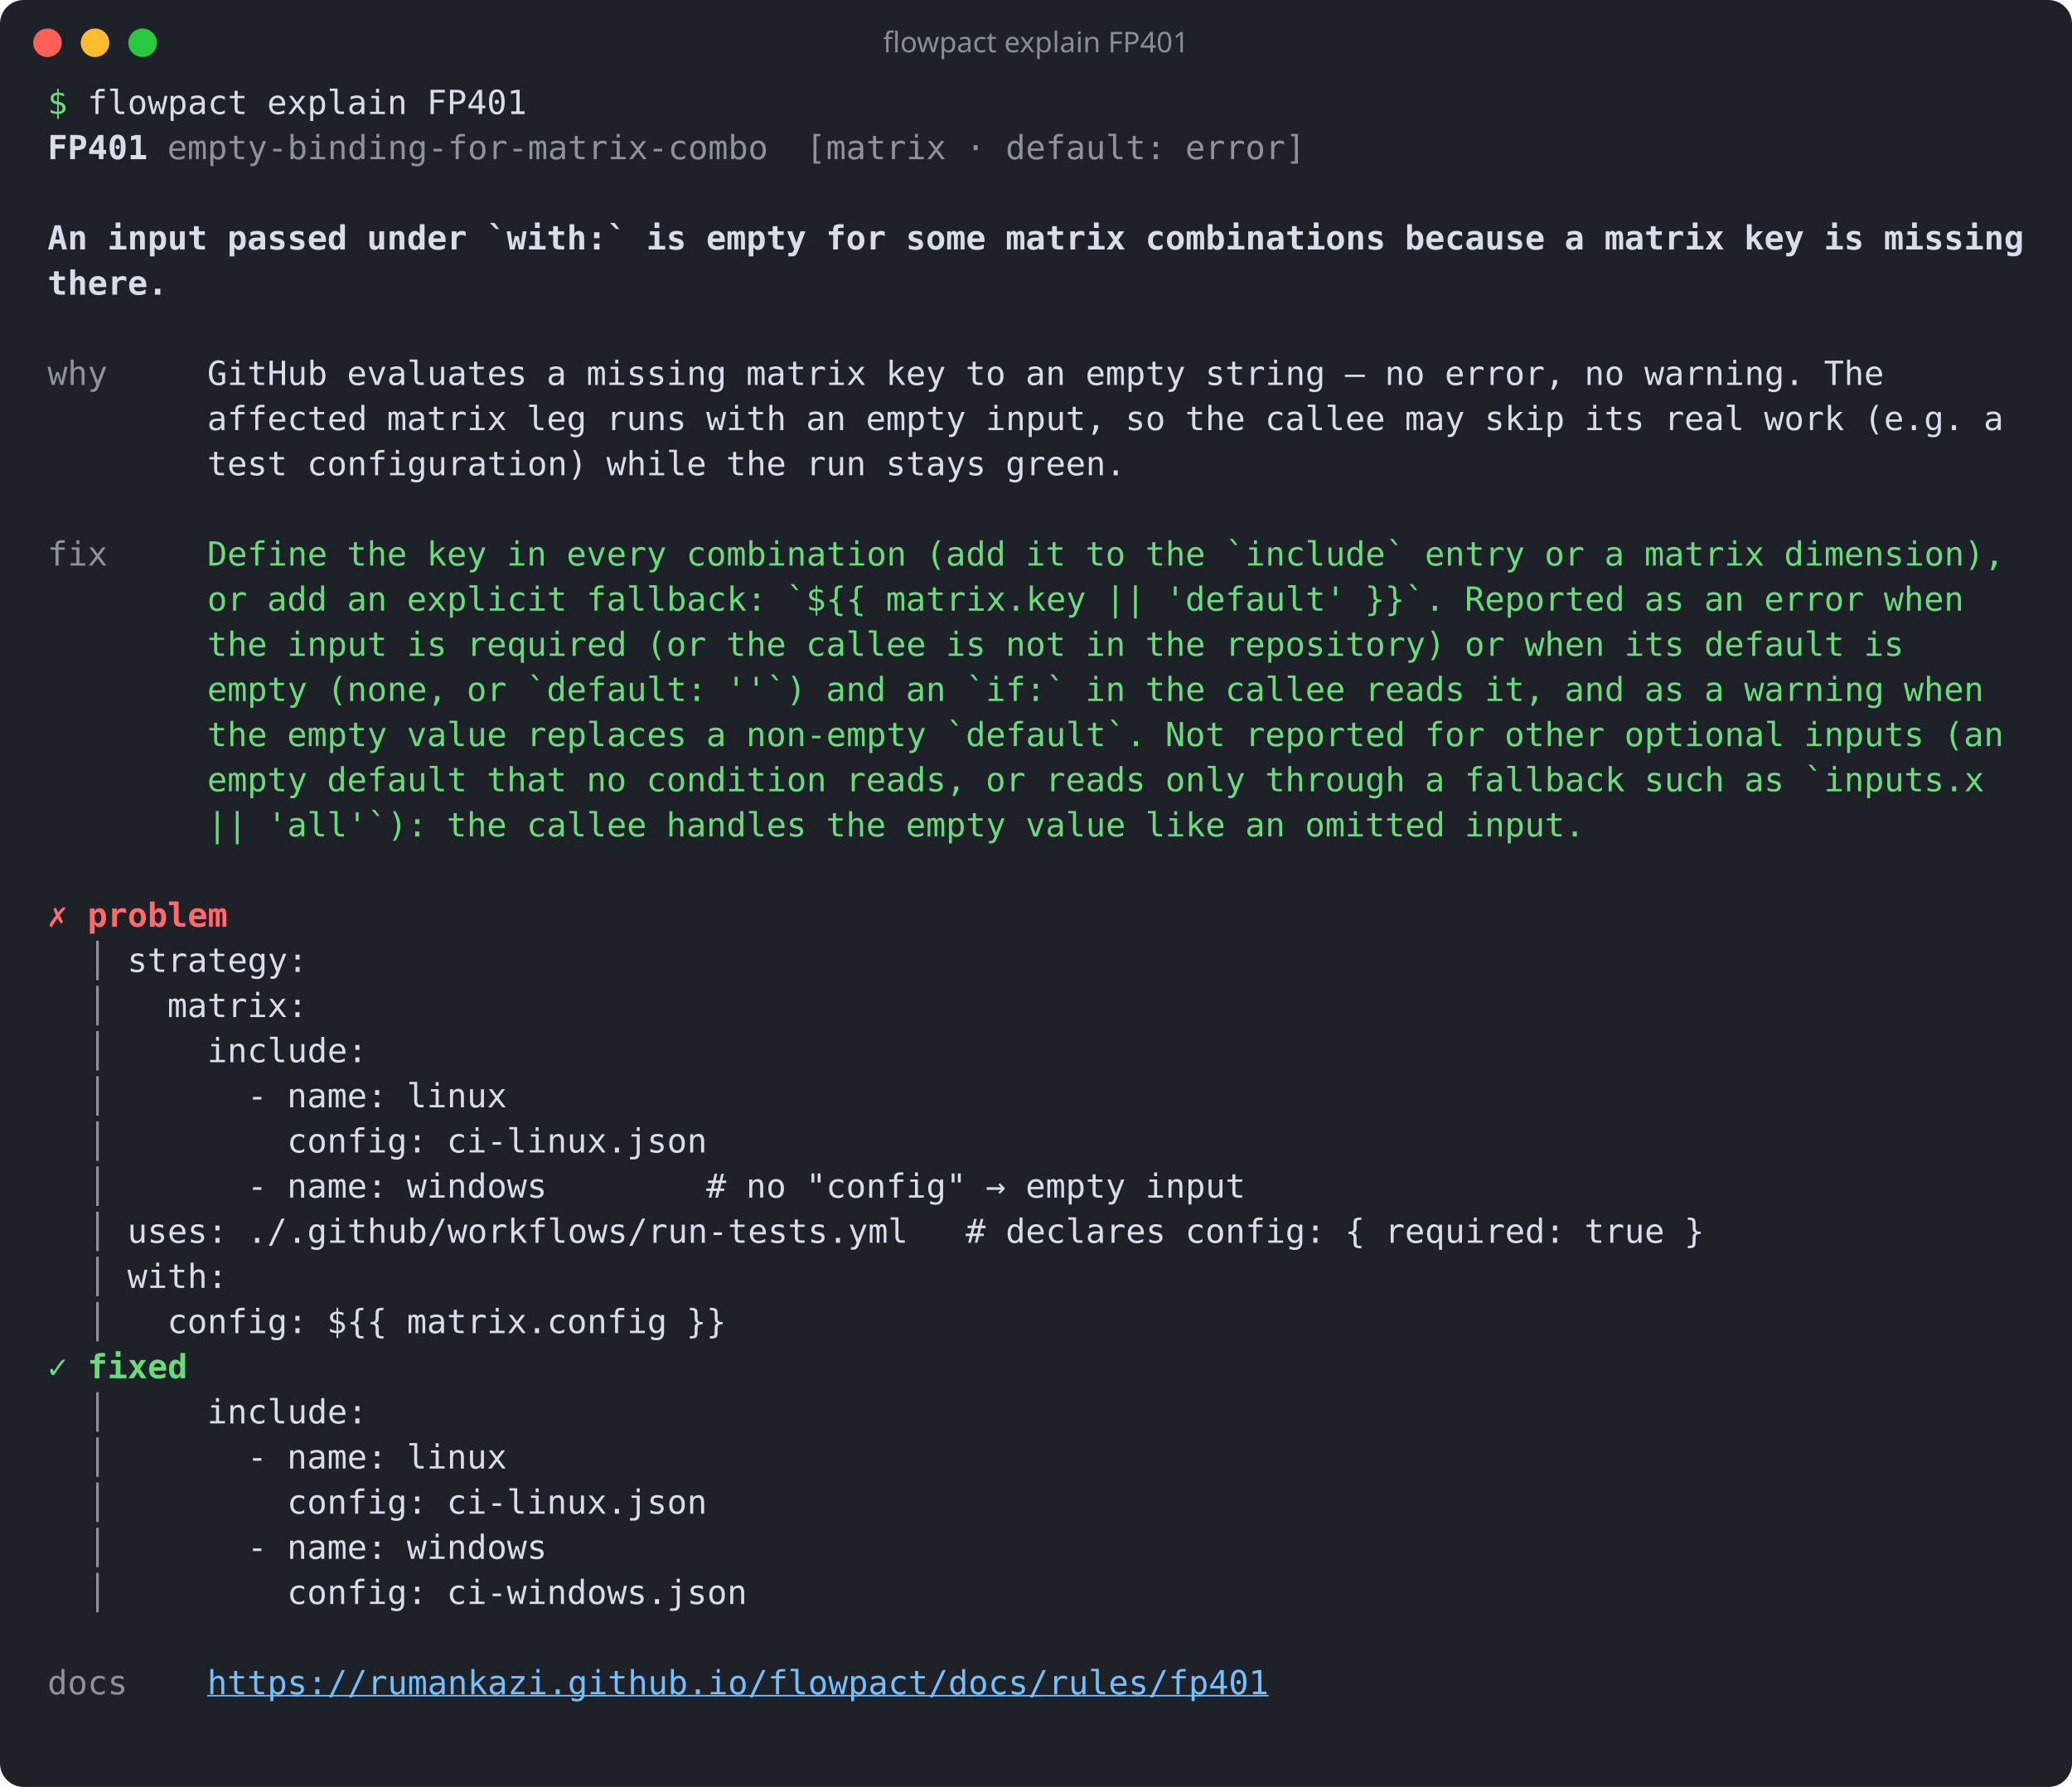
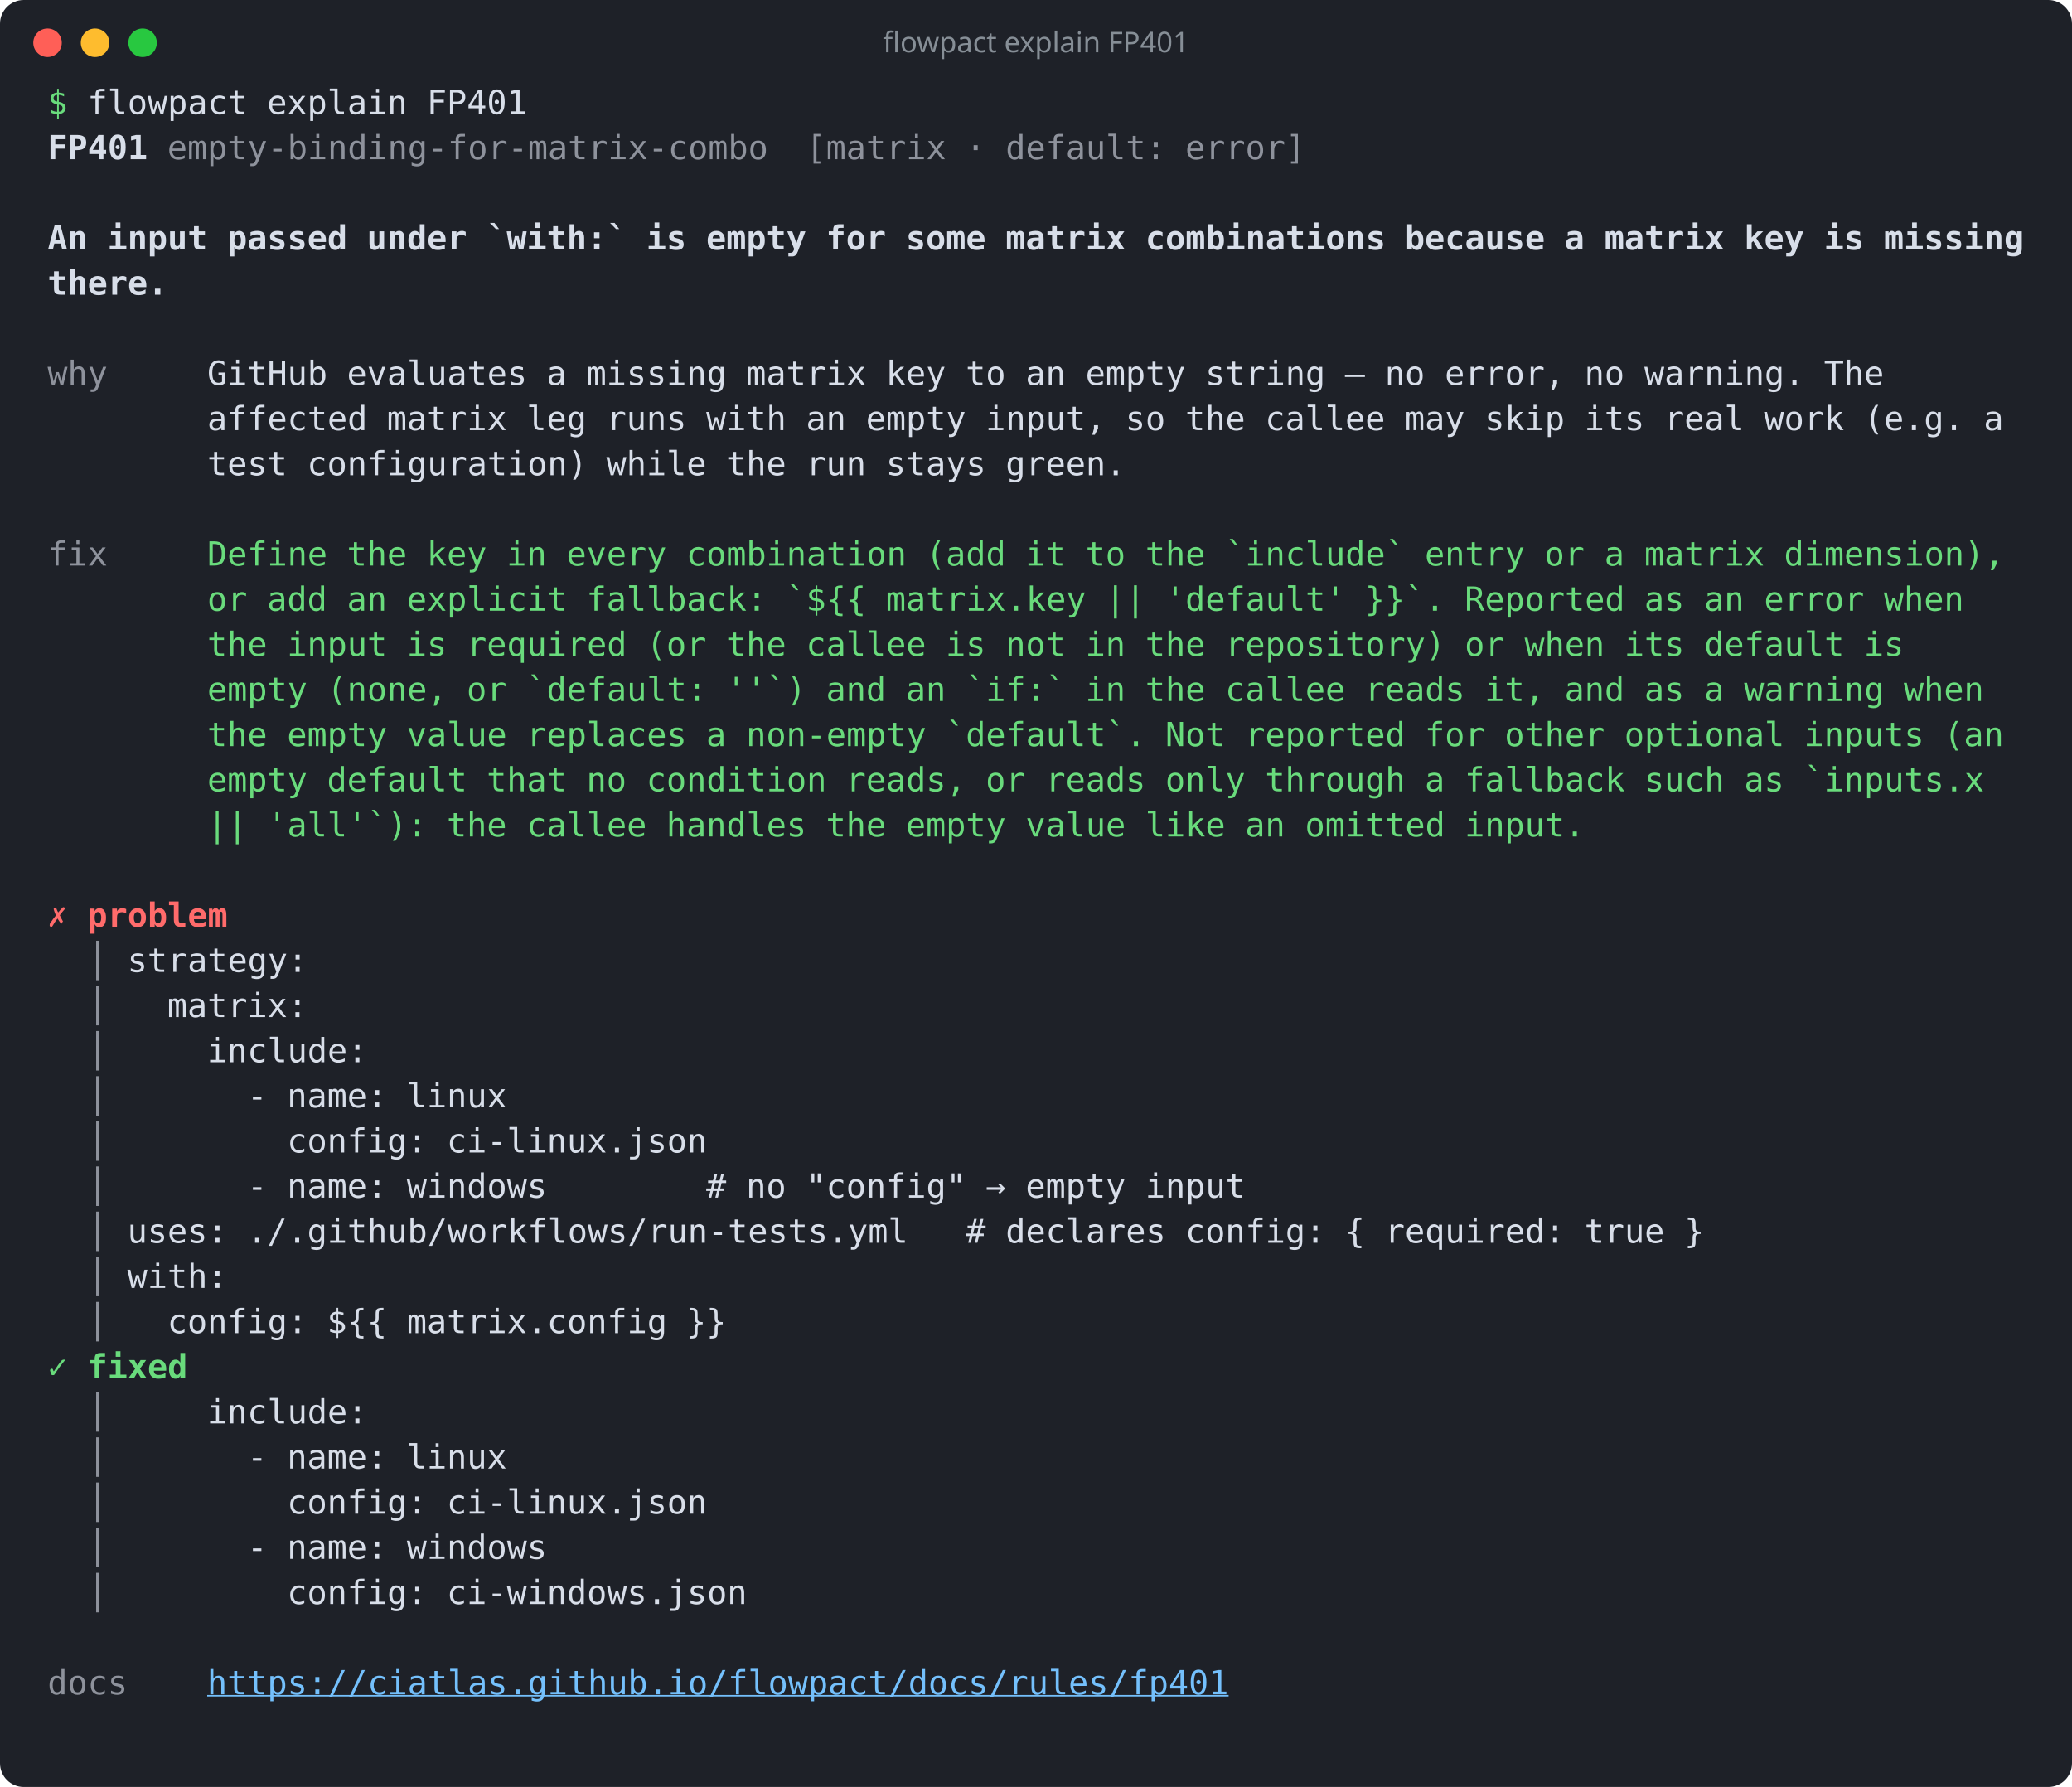
<svg xmlns="http://www.w3.org/2000/svg" width="872" height="752" viewBox="0 0 872 752" role="img" aria-label="flowpact explain FP401">
  <rect width="100%" height="100%" rx="10" fill="#1e2128" />
  <circle cx="20" cy="18" r="6" fill="#ff5f57" />
  <circle cx="40" cy="18" r="6" fill="#febc2e" />
  <circle cx="60" cy="18" r="6" fill="#28c840" />
  <text x="436" y="22" fill="#868e96" font-family="ui-sans-serif,system-ui,sans-serif" font-size="12" text-anchor="middle">flowpact explain FP401</text>
  <g font-family="ui-monospace,SFMono-Regular,Menlo,Consolas,monospace" font-size="14" xml:space="preserve">
    <text y="48">
      <tspan x="20.0" textLength="8.4" lengthAdjust="spacingAndGlyphs" fill="#69db7c">$</tspan>
      <tspan x="36.8" textLength="67.2" lengthAdjust="spacingAndGlyphs" fill="#d8dee9">flowpact</tspan>
      <tspan x="112.4" textLength="58.8" lengthAdjust="spacingAndGlyphs" fill="#d8dee9">explain</tspan>
      <tspan x="179.6" textLength="42.0" lengthAdjust="spacingAndGlyphs" fill="#d8dee9">FP401</tspan>
    </text>
    <text y="67">
      <tspan x="20.0" textLength="42.0" lengthAdjust="spacingAndGlyphs" fill="#d8dee9" font-weight="700">FP401</tspan>
      <tspan x="70.4" textLength="252.0" lengthAdjust="spacingAndGlyphs" fill="#d8dee9" fill-opacity="0.6">empty-binding-for-matrix-combo</tspan>
      <tspan x="339.2" textLength="58.8" lengthAdjust="spacingAndGlyphs" fill="#d8dee9" fill-opacity="0.6">[matrix</tspan>
      <tspan x="406.4" textLength="8.4" lengthAdjust="spacingAndGlyphs" fill="#d8dee9" fill-opacity="0.6">·</tspan>
      <tspan x="423.2" textLength="67.2" lengthAdjust="spacingAndGlyphs" fill="#d8dee9" fill-opacity="0.6">default:</tspan>
      <tspan x="498.8" textLength="50.4" lengthAdjust="spacingAndGlyphs" fill="#d8dee9" fill-opacity="0.6">error]</tspan>
    </text>
    <text y="86" />
    <text y="105">
      <tspan x="20.0" textLength="16.8" lengthAdjust="spacingAndGlyphs" fill="#d8dee9" font-weight="700">An</tspan>
      <tspan x="45.2" textLength="42.0" lengthAdjust="spacingAndGlyphs" fill="#d8dee9" font-weight="700">input</tspan>
      <tspan x="95.6" textLength="50.4" lengthAdjust="spacingAndGlyphs" fill="#d8dee9" font-weight="700">passed</tspan>
      <tspan x="154.4" textLength="42.0" lengthAdjust="spacingAndGlyphs" fill="#d8dee9" font-weight="700">under</tspan>
      <tspan x="204.8" textLength="58.8" lengthAdjust="spacingAndGlyphs" fill="#d8dee9" font-weight="700">`with:`</tspan>
      <tspan x="272.0" textLength="16.8" lengthAdjust="spacingAndGlyphs" fill="#d8dee9" font-weight="700">is</tspan>
      <tspan x="297.2" textLength="42.0" lengthAdjust="spacingAndGlyphs" fill="#d8dee9" font-weight="700">empty</tspan>
      <tspan x="347.6" textLength="25.2" lengthAdjust="spacingAndGlyphs" fill="#d8dee9" font-weight="700">for</tspan>
      <tspan x="381.2" textLength="33.6" lengthAdjust="spacingAndGlyphs" fill="#d8dee9" font-weight="700">some</tspan>
      <tspan x="423.2" textLength="50.4" lengthAdjust="spacingAndGlyphs" fill="#d8dee9" font-weight="700">matrix</tspan>
      <tspan x="482.0" textLength="100.8" lengthAdjust="spacingAndGlyphs" fill="#d8dee9" font-weight="700">combinations</tspan>
      <tspan x="591.2" textLength="58.8" lengthAdjust="spacingAndGlyphs" fill="#d8dee9" font-weight="700">because</tspan>
      <tspan x="658.4" textLength="8.4" lengthAdjust="spacingAndGlyphs" fill="#d8dee9" font-weight="700">a</tspan>
      <tspan x="675.2" textLength="50.4" lengthAdjust="spacingAndGlyphs" fill="#d8dee9" font-weight="700">matrix</tspan>
      <tspan x="734.0" textLength="25.2" lengthAdjust="spacingAndGlyphs" fill="#d8dee9" font-weight="700">key</tspan>
      <tspan x="767.6" textLength="16.8" lengthAdjust="spacingAndGlyphs" fill="#d8dee9" font-weight="700">is</tspan>
      <tspan x="792.8" textLength="58.8" lengthAdjust="spacingAndGlyphs" fill="#d8dee9" font-weight="700">missing</tspan>
    </text>
    <text y="124">
      <tspan x="20.0" textLength="50.4" lengthAdjust="spacingAndGlyphs" fill="#d8dee9" font-weight="700">there.</tspan>
    </text>
    <text y="143" />
    <text y="162">
      <tspan x="20.0" textLength="25.2" lengthAdjust="spacingAndGlyphs" fill="#d8dee9" fill-opacity="0.6">why</tspan>
      <tspan x="87.2" textLength="50.4" lengthAdjust="spacingAndGlyphs" fill="#d8dee9">GitHub</tspan>
      <tspan x="146.0" textLength="75.6" lengthAdjust="spacingAndGlyphs" fill="#d8dee9">evaluates</tspan>
      <tspan x="230.0" textLength="8.4" lengthAdjust="spacingAndGlyphs" fill="#d8dee9">a</tspan>
      <tspan x="246.8" textLength="58.8" lengthAdjust="spacingAndGlyphs" fill="#d8dee9">missing</tspan>
      <tspan x="314.0" textLength="50.4" lengthAdjust="spacingAndGlyphs" fill="#d8dee9">matrix</tspan>
      <tspan x="372.8" textLength="25.2" lengthAdjust="spacingAndGlyphs" fill="#d8dee9">key</tspan>
      <tspan x="406.4" textLength="16.8" lengthAdjust="spacingAndGlyphs" fill="#d8dee9">to</tspan>
      <tspan x="431.6" textLength="16.8" lengthAdjust="spacingAndGlyphs" fill="#d8dee9">an</tspan>
      <tspan x="456.8" textLength="42.0" lengthAdjust="spacingAndGlyphs" fill="#d8dee9">empty</tspan>
      <tspan x="507.2" textLength="50.4" lengthAdjust="spacingAndGlyphs" fill="#d8dee9">string</tspan>
      <tspan x="566.0" textLength="8.4" lengthAdjust="spacingAndGlyphs" fill="#d8dee9">—</tspan>
      <tspan x="582.8" textLength="16.8" lengthAdjust="spacingAndGlyphs" fill="#d8dee9">no</tspan>
      <tspan x="608.0" textLength="50.4" lengthAdjust="spacingAndGlyphs" fill="#d8dee9">error,</tspan>
      <tspan x="666.8" textLength="16.8" lengthAdjust="spacingAndGlyphs" fill="#d8dee9">no</tspan>
      <tspan x="692.0" textLength="67.2" lengthAdjust="spacingAndGlyphs" fill="#d8dee9">warning.</tspan>
      <tspan x="767.6" textLength="25.2" lengthAdjust="spacingAndGlyphs" fill="#d8dee9">The</tspan>
    </text>
    <text y="181">
      <tspan x="87.2" textLength="67.2" lengthAdjust="spacingAndGlyphs" fill="#d8dee9">affected</tspan>
      <tspan x="162.8" textLength="50.4" lengthAdjust="spacingAndGlyphs" fill="#d8dee9">matrix</tspan>
      <tspan x="221.6" textLength="25.2" lengthAdjust="spacingAndGlyphs" fill="#d8dee9">leg</tspan>
      <tspan x="255.2" textLength="33.6" lengthAdjust="spacingAndGlyphs" fill="#d8dee9">runs</tspan>
      <tspan x="297.2" textLength="33.6" lengthAdjust="spacingAndGlyphs" fill="#d8dee9">with</tspan>
      <tspan x="339.2" textLength="16.8" lengthAdjust="spacingAndGlyphs" fill="#d8dee9">an</tspan>
      <tspan x="364.4" textLength="42.0" lengthAdjust="spacingAndGlyphs" fill="#d8dee9">empty</tspan>
      <tspan x="414.8" textLength="50.4" lengthAdjust="spacingAndGlyphs" fill="#d8dee9">input,</tspan>
      <tspan x="473.6" textLength="16.8" lengthAdjust="spacingAndGlyphs" fill="#d8dee9">so</tspan>
      <tspan x="498.8" textLength="25.2" lengthAdjust="spacingAndGlyphs" fill="#d8dee9">the</tspan>
      <tspan x="532.4" textLength="50.4" lengthAdjust="spacingAndGlyphs" fill="#d8dee9">callee</tspan>
      <tspan x="591.2" textLength="25.2" lengthAdjust="spacingAndGlyphs" fill="#d8dee9">may</tspan>
      <tspan x="624.8" textLength="33.6" lengthAdjust="spacingAndGlyphs" fill="#d8dee9">skip</tspan>
      <tspan x="666.8" textLength="25.2" lengthAdjust="spacingAndGlyphs" fill="#d8dee9">its</tspan>
      <tspan x="700.4" textLength="33.6" lengthAdjust="spacingAndGlyphs" fill="#d8dee9">real</tspan>
      <tspan x="742.4" textLength="33.6" lengthAdjust="spacingAndGlyphs" fill="#d8dee9">work</tspan>
      <tspan x="784.4" textLength="42.0" lengthAdjust="spacingAndGlyphs" fill="#d8dee9">(e.g.</tspan>
      <tspan x="834.8" textLength="8.4" lengthAdjust="spacingAndGlyphs" fill="#d8dee9">a</tspan>
    </text>
    <text y="200">
      <tspan x="87.2" textLength="33.6" lengthAdjust="spacingAndGlyphs" fill="#d8dee9">test</tspan>
      <tspan x="129.2" textLength="117.6" lengthAdjust="spacingAndGlyphs" fill="#d8dee9">configuration)</tspan>
      <tspan x="255.2" textLength="42.0" lengthAdjust="spacingAndGlyphs" fill="#d8dee9">while</tspan>
      <tspan x="305.6" textLength="25.2" lengthAdjust="spacingAndGlyphs" fill="#d8dee9">the</tspan>
      <tspan x="339.2" textLength="25.2" lengthAdjust="spacingAndGlyphs" fill="#d8dee9">run</tspan>
      <tspan x="372.8" textLength="42.0" lengthAdjust="spacingAndGlyphs" fill="#d8dee9">stays</tspan>
      <tspan x="423.2" textLength="50.4" lengthAdjust="spacingAndGlyphs" fill="#d8dee9">green.</tspan>
    </text>
    <text y="219" />
    <text y="238">
      <tspan x="20.0" textLength="25.2" lengthAdjust="spacingAndGlyphs" fill="#d8dee9" fill-opacity="0.6">fix</tspan>
      <tspan x="87.2" textLength="50.4" lengthAdjust="spacingAndGlyphs" fill="#69db7c">Define</tspan>
      <tspan x="146.0" textLength="25.2" lengthAdjust="spacingAndGlyphs" fill="#69db7c">the</tspan>
      <tspan x="179.6" textLength="25.2" lengthAdjust="spacingAndGlyphs" fill="#69db7c">key</tspan>
      <tspan x="213.2" textLength="16.8" lengthAdjust="spacingAndGlyphs" fill="#69db7c">in</tspan>
      <tspan x="238.4" textLength="42.0" lengthAdjust="spacingAndGlyphs" fill="#69db7c">every</tspan>
      <tspan x="288.8" textLength="92.4" lengthAdjust="spacingAndGlyphs" fill="#69db7c">combination</tspan>
      <tspan x="389.6" textLength="33.6" lengthAdjust="spacingAndGlyphs" fill="#69db7c">(add</tspan>
      <tspan x="431.6" textLength="16.8" lengthAdjust="spacingAndGlyphs" fill="#69db7c">it</tspan>
      <tspan x="456.8" textLength="16.8" lengthAdjust="spacingAndGlyphs" fill="#69db7c">to</tspan>
      <tspan x="482.0" textLength="25.2" lengthAdjust="spacingAndGlyphs" fill="#69db7c">the</tspan>
      <tspan x="515.6" textLength="75.6" lengthAdjust="spacingAndGlyphs" fill="#69db7c">`include`</tspan>
      <tspan x="599.6" textLength="42.0" lengthAdjust="spacingAndGlyphs" fill="#69db7c">entry</tspan>
      <tspan x="650.0" textLength="16.8" lengthAdjust="spacingAndGlyphs" fill="#69db7c">or</tspan>
      <tspan x="675.2" textLength="8.4" lengthAdjust="spacingAndGlyphs" fill="#69db7c">a</tspan>
      <tspan x="692.0" textLength="50.4" lengthAdjust="spacingAndGlyphs" fill="#69db7c">matrix</tspan>
      <tspan x="750.8" textLength="92.4" lengthAdjust="spacingAndGlyphs" fill="#69db7c">dimension),</tspan>
    </text>
    <text y="257">
      <tspan x="87.2" textLength="16.8" lengthAdjust="spacingAndGlyphs" fill="#69db7c">or</tspan>
      <tspan x="112.4" textLength="25.2" lengthAdjust="spacingAndGlyphs" fill="#69db7c">add</tspan>
      <tspan x="146.0" textLength="16.8" lengthAdjust="spacingAndGlyphs" fill="#69db7c">an</tspan>
      <tspan x="171.2" textLength="67.2" lengthAdjust="spacingAndGlyphs" fill="#69db7c">explicit</tspan>
      <tspan x="246.8" textLength="75.6" lengthAdjust="spacingAndGlyphs" fill="#69db7c">fallback:</tspan>
      <tspan x="330.8" textLength="33.6" lengthAdjust="spacingAndGlyphs" fill="#69db7c">`${{</tspan>
      <tspan x="372.8" textLength="84.0" lengthAdjust="spacingAndGlyphs" fill="#69db7c">matrix.key</tspan>
      <tspan x="465.2" textLength="16.8" lengthAdjust="spacingAndGlyphs" fill="#69db7c">||</tspan>
      <tspan x="490.4" textLength="75.6" lengthAdjust="spacingAndGlyphs" fill="#69db7c">'default'</tspan>
      <tspan x="574.4" textLength="33.6" lengthAdjust="spacingAndGlyphs" fill="#69db7c">}}`.</tspan>
      <tspan x="616.4" textLength="67.2" lengthAdjust="spacingAndGlyphs" fill="#69db7c">Reported</tspan>
      <tspan x="692.0" textLength="16.8" lengthAdjust="spacingAndGlyphs" fill="#69db7c">as</tspan>
      <tspan x="717.2" textLength="16.8" lengthAdjust="spacingAndGlyphs" fill="#69db7c">an</tspan>
      <tspan x="742.4" textLength="42.0" lengthAdjust="spacingAndGlyphs" fill="#69db7c">error</tspan>
      <tspan x="792.8" textLength="33.6" lengthAdjust="spacingAndGlyphs" fill="#69db7c">when</tspan>
    </text>
    <text y="276">
      <tspan x="87.2" textLength="25.2" lengthAdjust="spacingAndGlyphs" fill="#69db7c">the</tspan>
      <tspan x="120.8" textLength="42.0" lengthAdjust="spacingAndGlyphs" fill="#69db7c">input</tspan>
      <tspan x="171.2" textLength="16.8" lengthAdjust="spacingAndGlyphs" fill="#69db7c">is</tspan>
      <tspan x="196.4" textLength="67.2" lengthAdjust="spacingAndGlyphs" fill="#69db7c">required</tspan>
      <tspan x="272.0" textLength="25.2" lengthAdjust="spacingAndGlyphs" fill="#69db7c">(or</tspan>
      <tspan x="305.6" textLength="25.2" lengthAdjust="spacingAndGlyphs" fill="#69db7c">the</tspan>
      <tspan x="339.2" textLength="50.4" lengthAdjust="spacingAndGlyphs" fill="#69db7c">callee</tspan>
      <tspan x="398.0" textLength="16.8" lengthAdjust="spacingAndGlyphs" fill="#69db7c">is</tspan>
      <tspan x="423.2" textLength="25.2" lengthAdjust="spacingAndGlyphs" fill="#69db7c">not</tspan>
      <tspan x="456.8" textLength="16.8" lengthAdjust="spacingAndGlyphs" fill="#69db7c">in</tspan>
      <tspan x="482.0" textLength="25.2" lengthAdjust="spacingAndGlyphs" fill="#69db7c">the</tspan>
      <tspan x="515.6" textLength="92.4" lengthAdjust="spacingAndGlyphs" fill="#69db7c">repository)</tspan>
      <tspan x="616.4" textLength="16.8" lengthAdjust="spacingAndGlyphs" fill="#69db7c">or</tspan>
      <tspan x="641.6" textLength="33.6" lengthAdjust="spacingAndGlyphs" fill="#69db7c">when</tspan>
      <tspan x="683.6" textLength="25.2" lengthAdjust="spacingAndGlyphs" fill="#69db7c">its</tspan>
      <tspan x="717.2" textLength="58.8" lengthAdjust="spacingAndGlyphs" fill="#69db7c">default</tspan>
      <tspan x="784.4" textLength="16.8" lengthAdjust="spacingAndGlyphs" fill="#69db7c">is</tspan>
    </text>
    <text y="295">
      <tspan x="87.2" textLength="42.0" lengthAdjust="spacingAndGlyphs" fill="#69db7c">empty</tspan>
      <tspan x="137.6" textLength="50.4" lengthAdjust="spacingAndGlyphs" fill="#69db7c">(none,</tspan>
      <tspan x="196.4" textLength="16.8" lengthAdjust="spacingAndGlyphs" fill="#69db7c">or</tspan>
      <tspan x="221.6" textLength="75.6" lengthAdjust="spacingAndGlyphs" fill="#69db7c">`default:</tspan>
      <tspan x="305.6" textLength="33.6" lengthAdjust="spacingAndGlyphs" fill="#69db7c">''`)</tspan>
      <tspan x="347.6" textLength="25.2" lengthAdjust="spacingAndGlyphs" fill="#69db7c">and</tspan>
      <tspan x="381.2" textLength="16.8" lengthAdjust="spacingAndGlyphs" fill="#69db7c">an</tspan>
      <tspan x="406.4" textLength="42.0" lengthAdjust="spacingAndGlyphs" fill="#69db7c">`if:`</tspan>
      <tspan x="456.8" textLength="16.8" lengthAdjust="spacingAndGlyphs" fill="#69db7c">in</tspan>
      <tspan x="482.0" textLength="25.2" lengthAdjust="spacingAndGlyphs" fill="#69db7c">the</tspan>
      <tspan x="515.6" textLength="50.4" lengthAdjust="spacingAndGlyphs" fill="#69db7c">callee</tspan>
      <tspan x="574.4" textLength="42.0" lengthAdjust="spacingAndGlyphs" fill="#69db7c">reads</tspan>
      <tspan x="624.8" textLength="25.2" lengthAdjust="spacingAndGlyphs" fill="#69db7c">it,</tspan>
      <tspan x="658.4" textLength="25.2" lengthAdjust="spacingAndGlyphs" fill="#69db7c">and</tspan>
      <tspan x="692.0" textLength="16.8" lengthAdjust="spacingAndGlyphs" fill="#69db7c">as</tspan>
      <tspan x="717.2" textLength="8.4" lengthAdjust="spacingAndGlyphs" fill="#69db7c">a</tspan>
      <tspan x="734.0" textLength="58.8" lengthAdjust="spacingAndGlyphs" fill="#69db7c">warning</tspan>
      <tspan x="801.2" textLength="33.6" lengthAdjust="spacingAndGlyphs" fill="#69db7c">when</tspan>
    </text>
    <text y="314">
      <tspan x="87.2" textLength="25.2" lengthAdjust="spacingAndGlyphs" fill="#69db7c">the</tspan>
      <tspan x="120.8" textLength="42.0" lengthAdjust="spacingAndGlyphs" fill="#69db7c">empty</tspan>
      <tspan x="171.2" textLength="42.0" lengthAdjust="spacingAndGlyphs" fill="#69db7c">value</tspan>
      <tspan x="221.6" textLength="67.2" lengthAdjust="spacingAndGlyphs" fill="#69db7c">replaces</tspan>
      <tspan x="297.2" textLength="8.4" lengthAdjust="spacingAndGlyphs" fill="#69db7c">a</tspan>
      <tspan x="314.0" textLength="75.6" lengthAdjust="spacingAndGlyphs" fill="#69db7c">non-empty</tspan>
      <tspan x="398.0" textLength="84.0" lengthAdjust="spacingAndGlyphs" fill="#69db7c">`default`.</tspan>
      <tspan x="490.4" textLength="25.2" lengthAdjust="spacingAndGlyphs" fill="#69db7c">Not</tspan>
      <tspan x="524.0" textLength="67.2" lengthAdjust="spacingAndGlyphs" fill="#69db7c">reported</tspan>
      <tspan x="599.6" textLength="25.2" lengthAdjust="spacingAndGlyphs" fill="#69db7c">for</tspan>
      <tspan x="633.2" textLength="42.0" lengthAdjust="spacingAndGlyphs" fill="#69db7c">other</tspan>
      <tspan x="683.6" textLength="67.2" lengthAdjust="spacingAndGlyphs" fill="#69db7c">optional</tspan>
      <tspan x="759.2" textLength="50.4" lengthAdjust="spacingAndGlyphs" fill="#69db7c">inputs</tspan>
      <tspan x="818.0" textLength="25.2" lengthAdjust="spacingAndGlyphs" fill="#69db7c">(an</tspan>
    </text>
    <text y="333">
      <tspan x="87.2" textLength="42.0" lengthAdjust="spacingAndGlyphs" fill="#69db7c">empty</tspan>
      <tspan x="137.6" textLength="58.8" lengthAdjust="spacingAndGlyphs" fill="#69db7c">default</tspan>
      <tspan x="204.8" textLength="33.6" lengthAdjust="spacingAndGlyphs" fill="#69db7c">that</tspan>
      <tspan x="246.8" textLength="16.8" lengthAdjust="spacingAndGlyphs" fill="#69db7c">no</tspan>
      <tspan x="272.0" textLength="75.6" lengthAdjust="spacingAndGlyphs" fill="#69db7c">condition</tspan>
      <tspan x="356.0" textLength="50.4" lengthAdjust="spacingAndGlyphs" fill="#69db7c">reads,</tspan>
      <tspan x="414.8" textLength="16.8" lengthAdjust="spacingAndGlyphs" fill="#69db7c">or</tspan>
      <tspan x="440.0" textLength="42.0" lengthAdjust="spacingAndGlyphs" fill="#69db7c">reads</tspan>
      <tspan x="490.4" textLength="33.6" lengthAdjust="spacingAndGlyphs" fill="#69db7c">only</tspan>
      <tspan x="532.4" textLength="58.8" lengthAdjust="spacingAndGlyphs" fill="#69db7c">through</tspan>
      <tspan x="599.6" textLength="8.4" lengthAdjust="spacingAndGlyphs" fill="#69db7c">a</tspan>
      <tspan x="616.4" textLength="67.2" lengthAdjust="spacingAndGlyphs" fill="#69db7c">fallback</tspan>
      <tspan x="692.0" textLength="33.6" lengthAdjust="spacingAndGlyphs" fill="#69db7c">such</tspan>
      <tspan x="734.0" textLength="16.8" lengthAdjust="spacingAndGlyphs" fill="#69db7c">as</tspan>
      <tspan x="759.2" textLength="75.6" lengthAdjust="spacingAndGlyphs" fill="#69db7c">`inputs.x</tspan>
    </text>
    <text y="352">
      <tspan x="87.2" textLength="16.8" lengthAdjust="spacingAndGlyphs" fill="#69db7c">||</tspan>
      <tspan x="112.4" textLength="67.2" lengthAdjust="spacingAndGlyphs" fill="#69db7c">'all'`):</tspan>
      <tspan x="188.0" textLength="25.2" lengthAdjust="spacingAndGlyphs" fill="#69db7c">the</tspan>
      <tspan x="221.6" textLength="50.4" lengthAdjust="spacingAndGlyphs" fill="#69db7c">callee</tspan>
      <tspan x="280.4" textLength="58.8" lengthAdjust="spacingAndGlyphs" fill="#69db7c">handles</tspan>
      <tspan x="347.6" textLength="25.2" lengthAdjust="spacingAndGlyphs" fill="#69db7c">the</tspan>
      <tspan x="381.2" textLength="42.0" lengthAdjust="spacingAndGlyphs" fill="#69db7c">empty</tspan>
      <tspan x="431.6" textLength="42.0" lengthAdjust="spacingAndGlyphs" fill="#69db7c">value</tspan>
      <tspan x="482.0" textLength="33.6" lengthAdjust="spacingAndGlyphs" fill="#69db7c">like</tspan>
      <tspan x="524.0" textLength="16.8" lengthAdjust="spacingAndGlyphs" fill="#69db7c">an</tspan>
      <tspan x="549.2" textLength="58.8" lengthAdjust="spacingAndGlyphs" fill="#69db7c">omitted</tspan>
      <tspan x="616.4" textLength="50.4" lengthAdjust="spacingAndGlyphs" fill="#69db7c">input.</tspan>
    </text>
    <text y="371" />
    <text y="390">
      <tspan x="20.0" textLength="8.4" lengthAdjust="spacingAndGlyphs" fill="#ff6b6b" font-weight="700">✗</tspan>
      <tspan x="36.8" textLength="58.8" lengthAdjust="spacingAndGlyphs" fill="#ff6b6b" font-weight="700">problem</tspan>
    </text>
    <text y="409">
      <tspan x="36.8" textLength="8.4" lengthAdjust="spacingAndGlyphs" fill="#d8dee9" fill-opacity="0.6">│</tspan>
      <tspan x="53.6" textLength="75.6" lengthAdjust="spacingAndGlyphs" fill="#d8dee9">strategy:</tspan>
    </text>
    <text y="428">
      <tspan x="36.8" textLength="8.4" lengthAdjust="spacingAndGlyphs" fill="#d8dee9" fill-opacity="0.6">│</tspan>
      <tspan x="70.4" textLength="58.8" lengthAdjust="spacingAndGlyphs" fill="#d8dee9">matrix:</tspan>
    </text>
    <text y="447">
      <tspan x="36.8" textLength="8.4" lengthAdjust="spacingAndGlyphs" fill="#d8dee9" fill-opacity="0.6">│</tspan>
      <tspan x="87.2" textLength="67.2" lengthAdjust="spacingAndGlyphs" fill="#d8dee9">include:</tspan>
    </text>
    <text y="466">
      <tspan x="36.8" textLength="8.4" lengthAdjust="spacingAndGlyphs" fill="#d8dee9" fill-opacity="0.6">│</tspan>
      <tspan x="104.0" textLength="8.4" lengthAdjust="spacingAndGlyphs" fill="#d8dee9">-</tspan>
      <tspan x="120.8" textLength="42.0" lengthAdjust="spacingAndGlyphs" fill="#d8dee9">name:</tspan>
      <tspan x="171.2" textLength="42.0" lengthAdjust="spacingAndGlyphs" fill="#d8dee9">linux</tspan>
    </text>
    <text y="485">
      <tspan x="36.8" textLength="8.4" lengthAdjust="spacingAndGlyphs" fill="#d8dee9" fill-opacity="0.6">│</tspan>
      <tspan x="120.8" textLength="58.8" lengthAdjust="spacingAndGlyphs" fill="#d8dee9">config:</tspan>
      <tspan x="188.0" textLength="109.2" lengthAdjust="spacingAndGlyphs" fill="#d8dee9">ci-linux.json</tspan>
    </text>
    <text y="504">
      <tspan x="36.8" textLength="8.4" lengthAdjust="spacingAndGlyphs" fill="#d8dee9" fill-opacity="0.6">│</tspan>
      <tspan x="104.0" textLength="8.4" lengthAdjust="spacingAndGlyphs" fill="#d8dee9">-</tspan>
      <tspan x="120.8" textLength="42.0" lengthAdjust="spacingAndGlyphs" fill="#d8dee9">name:</tspan>
      <tspan x="171.2" textLength="58.8" lengthAdjust="spacingAndGlyphs" fill="#d8dee9">windows</tspan>
      <tspan x="297.2" textLength="8.4" lengthAdjust="spacingAndGlyphs" fill="#d8dee9">#</tspan>
      <tspan x="314.0" textLength="16.8" lengthAdjust="spacingAndGlyphs" fill="#d8dee9">no</tspan>
      <tspan x="339.2" textLength="67.2" lengthAdjust="spacingAndGlyphs" fill="#d8dee9">"config"</tspan>
      <tspan x="414.8" textLength="8.4" lengthAdjust="spacingAndGlyphs" fill="#d8dee9">→</tspan>
      <tspan x="431.6" textLength="42.0" lengthAdjust="spacingAndGlyphs" fill="#d8dee9">empty</tspan>
      <tspan x="482.0" textLength="42.0" lengthAdjust="spacingAndGlyphs" fill="#d8dee9">input</tspan>
    </text>
    <text y="523">
      <tspan x="36.8" textLength="8.4" lengthAdjust="spacingAndGlyphs" fill="#d8dee9" fill-opacity="0.6">│</tspan>
      <tspan x="53.6" textLength="42.0" lengthAdjust="spacingAndGlyphs" fill="#d8dee9">uses:</tspan>
      <tspan x="104.0" textLength="277.2" lengthAdjust="spacingAndGlyphs" fill="#d8dee9">./.github/workflows/run-tests.yml</tspan>
      <tspan x="406.4" textLength="8.4" lengthAdjust="spacingAndGlyphs" fill="#d8dee9">#</tspan>
      <tspan x="423.2" textLength="67.2" lengthAdjust="spacingAndGlyphs" fill="#d8dee9">declares</tspan>
      <tspan x="498.8" textLength="58.8" lengthAdjust="spacingAndGlyphs" fill="#d8dee9">config:</tspan>
      <tspan x="566.0" textLength="8.4" lengthAdjust="spacingAndGlyphs" fill="#d8dee9">{</tspan>
      <tspan x="582.8" textLength="75.6" lengthAdjust="spacingAndGlyphs" fill="#d8dee9">required:</tspan>
      <tspan x="666.8" textLength="33.6" lengthAdjust="spacingAndGlyphs" fill="#d8dee9">true</tspan>
      <tspan x="708.8" textLength="8.4" lengthAdjust="spacingAndGlyphs" fill="#d8dee9">}</tspan>
    </text>
    <text y="542">
      <tspan x="36.8" textLength="8.4" lengthAdjust="spacingAndGlyphs" fill="#d8dee9" fill-opacity="0.6">│</tspan>
      <tspan x="53.6" textLength="42.0" lengthAdjust="spacingAndGlyphs" fill="#d8dee9">with:</tspan>
    </text>
    <text y="561">
      <tspan x="36.8" textLength="8.4" lengthAdjust="spacingAndGlyphs" fill="#d8dee9" fill-opacity="0.6">│</tspan>
      <tspan x="70.4" textLength="58.8" lengthAdjust="spacingAndGlyphs" fill="#d8dee9">config:</tspan>
      <tspan x="137.6" textLength="25.2" lengthAdjust="spacingAndGlyphs" fill="#d8dee9">${{</tspan>
      <tspan x="171.2" textLength="109.2" lengthAdjust="spacingAndGlyphs" fill="#d8dee9">matrix.config</tspan>
      <tspan x="288.8" textLength="16.8" lengthAdjust="spacingAndGlyphs" fill="#d8dee9">}}</tspan>
    </text>
    <text y="580">
      <tspan x="20.0" textLength="8.4" lengthAdjust="spacingAndGlyphs" fill="#69db7c" font-weight="700">✓</tspan>
      <tspan x="36.8" textLength="42.0" lengthAdjust="spacingAndGlyphs" fill="#69db7c" font-weight="700">fixed</tspan>
    </text>
    <text y="599">
      <tspan x="36.8" textLength="8.4" lengthAdjust="spacingAndGlyphs" fill="#d8dee9" fill-opacity="0.6">│</tspan>
      <tspan x="87.2" textLength="67.2" lengthAdjust="spacingAndGlyphs" fill="#d8dee9">include:</tspan>
    </text>
    <text y="618">
      <tspan x="36.8" textLength="8.4" lengthAdjust="spacingAndGlyphs" fill="#d8dee9" fill-opacity="0.6">│</tspan>
      <tspan x="104.0" textLength="8.4" lengthAdjust="spacingAndGlyphs" fill="#d8dee9">-</tspan>
      <tspan x="120.8" textLength="42.0" lengthAdjust="spacingAndGlyphs" fill="#d8dee9">name:</tspan>
      <tspan x="171.2" textLength="42.0" lengthAdjust="spacingAndGlyphs" fill="#d8dee9">linux</tspan>
    </text>
    <text y="637">
      <tspan x="36.8" textLength="8.4" lengthAdjust="spacingAndGlyphs" fill="#d8dee9" fill-opacity="0.6">│</tspan>
      <tspan x="120.8" textLength="58.8" lengthAdjust="spacingAndGlyphs" fill="#d8dee9">config:</tspan>
      <tspan x="188.0" textLength="109.2" lengthAdjust="spacingAndGlyphs" fill="#d8dee9">ci-linux.json</tspan>
    </text>
    <text y="656">
      <tspan x="36.8" textLength="8.4" lengthAdjust="spacingAndGlyphs" fill="#d8dee9" fill-opacity="0.6">│</tspan>
      <tspan x="104.0" textLength="8.4" lengthAdjust="spacingAndGlyphs" fill="#d8dee9">-</tspan>
      <tspan x="120.8" textLength="42.0" lengthAdjust="spacingAndGlyphs" fill="#d8dee9">name:</tspan>
      <tspan x="171.2" textLength="58.8" lengthAdjust="spacingAndGlyphs" fill="#d8dee9">windows</tspan>
    </text>
    <text y="675">
      <tspan x="36.8" textLength="8.4" lengthAdjust="spacingAndGlyphs" fill="#d8dee9" fill-opacity="0.6">│</tspan>
      <tspan x="120.8" textLength="58.8" lengthAdjust="spacingAndGlyphs" fill="#d8dee9">config:</tspan>
      <tspan x="188.0" textLength="126.0" lengthAdjust="spacingAndGlyphs" fill="#d8dee9">ci-windows.json</tspan>
    </text>
    <text y="694" />
    <text y="713">
      <tspan x="20.0" textLength="33.6" lengthAdjust="spacingAndGlyphs" fill="#d8dee9" fill-opacity="0.6">docs</tspan>
-       <tspan x="87.2" textLength="445.2" lengthAdjust="spacingAndGlyphs" fill="#74c0fc" text-decoration="underline">https://rumankazi.github.io/flowpact/docs/rules/fp401</tspan>
+       <tspan x="87.2" textLength="428.4" lengthAdjust="spacingAndGlyphs" fill="#74c0fc" text-decoration="underline">https://ciatlas.github.io/flowpact/docs/rules/fp401</tspan>
    </text>
  </g>
</svg>
